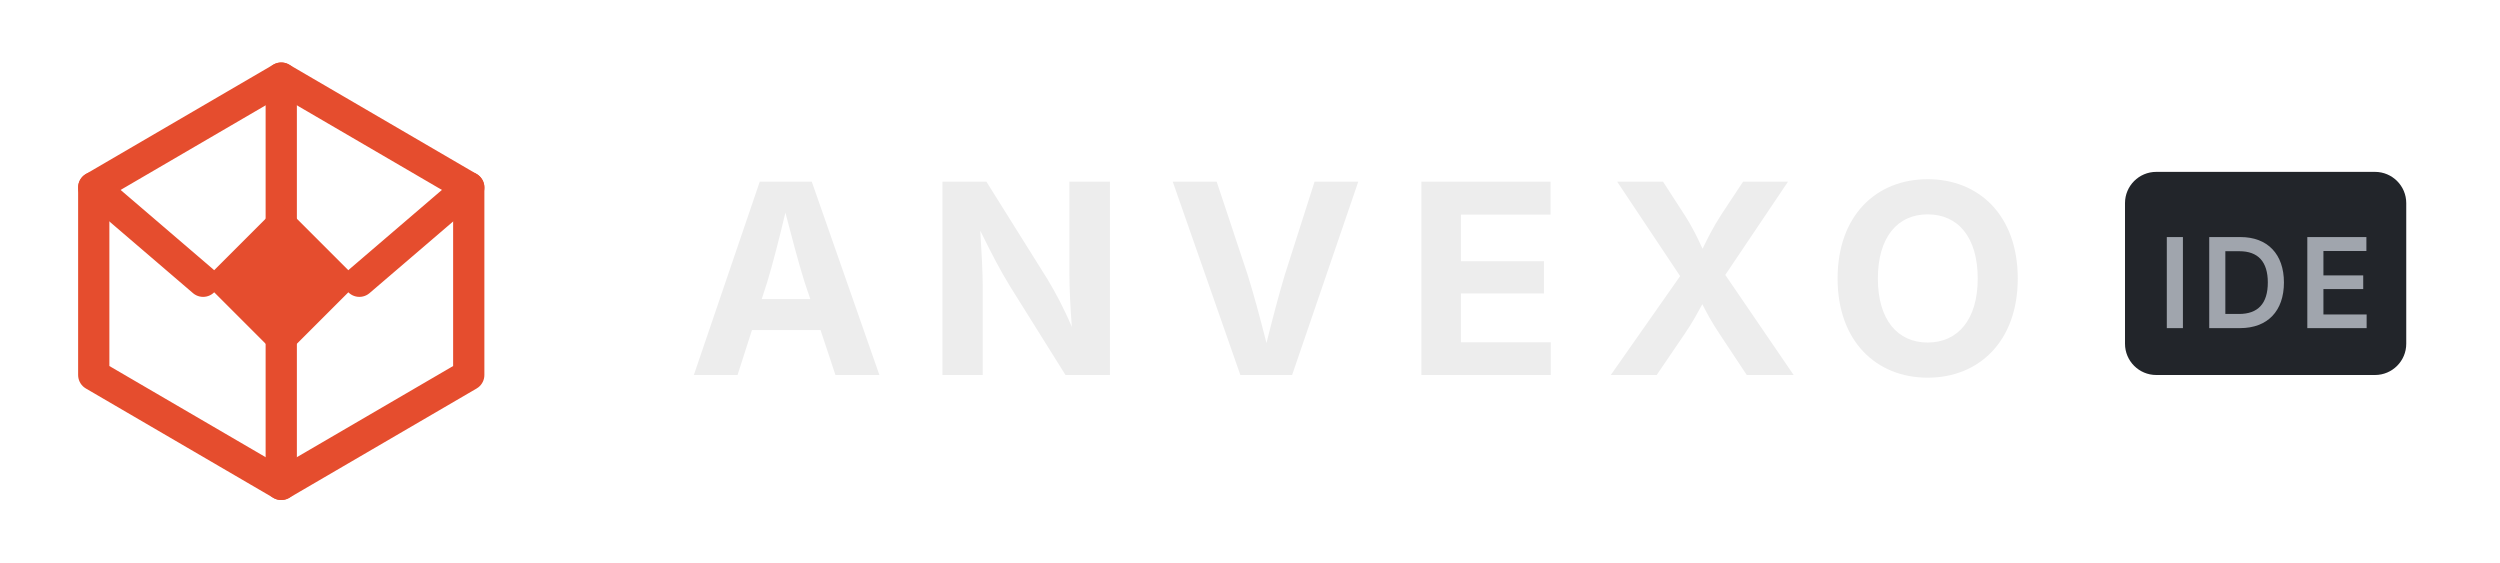
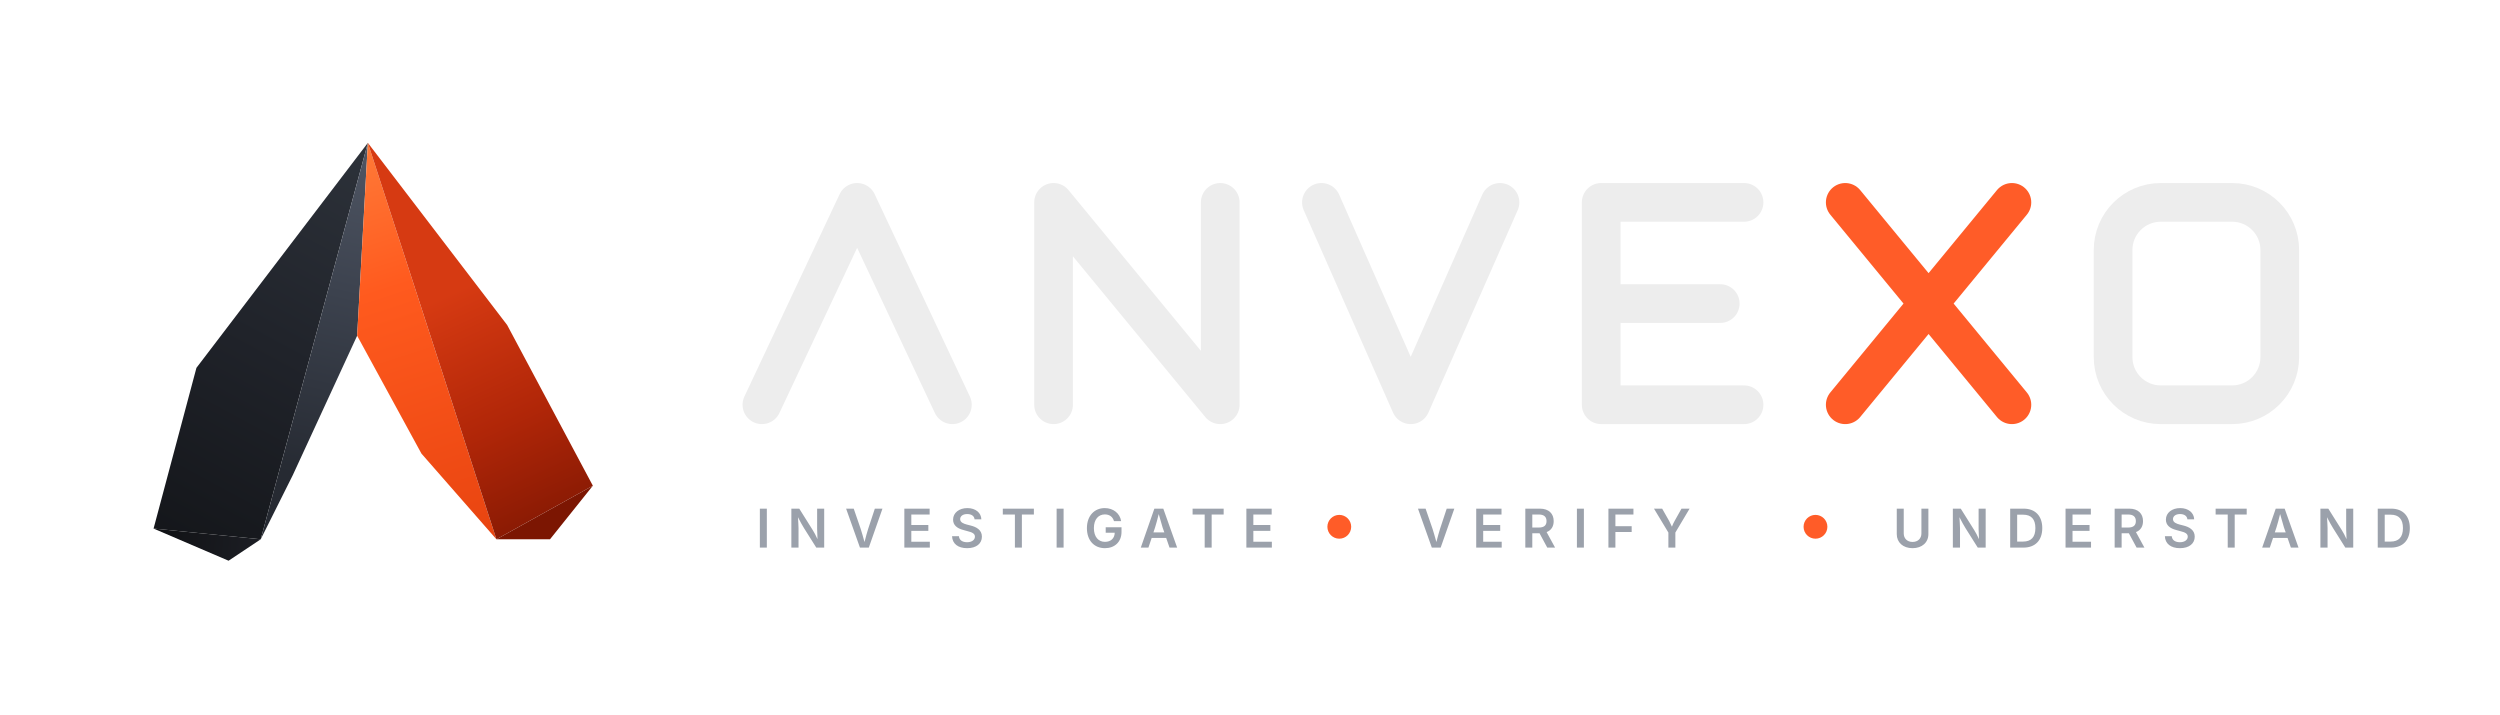
- <svg xmlns="http://www.w3.org/2000/svg" viewBox="0 0 160 36" fill="none">
-   <g transform="translate(2, 2)">
-     <path d="M16 3 L28 10 L28 22 L16 29 L4 22 L4 10 Z" stroke="#E54D2E" stroke-width="2" stroke-linejoin="round" />
-     <path d="M16 3 L16 12 M16 20 L16 29" stroke="#E54D2E" stroke-width="2" stroke-linecap="round" />
-     <polygon points="16,11 21,16 16,21 11,16" fill="#E54D2E" />
-     <path d="M4 10 L11 16 M28 10 L21 16" stroke="#E54D2E" stroke-width="2" stroke-linecap="round" />
+ <svg xmlns="http://www.w3.org/2000/svg" viewBox="0 0 420 120" width="100%" height="100%" fill="none">
+   <defs>
+     <linearGradient id="dLeftOuter" x1="52" y1="10" x2="12" y2="84" gradientUnits="userSpaceOnUse">
+       <stop offset="0%" stop-color="#2D323A" />
+       <stop offset="50%" stop-color="#20232A" />
+       <stop offset="100%" stop-color="#14161A" />
+     </linearGradient>
+     <linearGradient id="dLeftInner" x1="52" y1="10" x2="38" y2="72" gradientUnits="userSpaceOnUse">
+       <stop offset="0%" stop-color="#4F5664" />
+       <stop offset="45%" stop-color="#3C424E" />
+       <stop offset="100%" stop-color="#262A32" />
+     </linearGradient>
+     <linearGradient id="dLeftBevel" x1="12" y1="82" x2="32" y2="84" gradientUnits="userSpaceOnUse">
+       <stop offset="0%" stop-color="#101114" />
+       <stop offset="100%" stop-color="#1C1E24" />
+     </linearGradient>
+     <linearGradient id="dRightTop" x1="52" y1="10" x2="76" y2="84" gradientUnits="userSpaceOnUse">
+       <stop offset="0%" stop-color="#FF7A38" />
+       <stop offset="35%" stop-color="#FF5A1E" />
+       <stop offset="100%" stop-color="#E84410" />
+     </linearGradient>
+     <linearGradient id="dRightSide" x1="72" y1="36" x2="94" y2="84" gradientUnits="userSpaceOnUse">
+       <stop offset="0%" stop-color="#D63A12" />
+       <stop offset="50%" stop-color="#B02608" />
+       <stop offset="100%" stop-color="#7C1602" />
+     </linearGradient>
+   </defs>
+   <g id="brand-symbol" transform="translate(15, 15) scale(0.9)">
+     <polygon points="52,10 20,52 12,82 32,84" fill="url(#dLeftOuter)" />
+     <polygon points="52,10 32,84 38,72 50,46" fill="url(#dLeftInner)" />
+     <polygon points="12,82 32,84 26,88" fill="url(#dLeftBevel)" />
+     <polygon points="52,10 50,46 62,68 76,84" fill="url(#dRightTop)" />
+     <polygon points="52,10 76,84 94,74 78,44" fill="url(#dRightSide)" />
+     <polygon points="76,84 94,74 86,84" fill="#7C1602" />
  </g>
-   <text x="44" y="24" font-family="-apple-system, BlinkMacSystemFont, 'Segoe UI', Inter, sans-serif" font-size="17" font-weight="700" letter-spacing="2.5" fill="#EDEDED">ANVEXO</text>
-   <rect x="136" y="11" width="18" height="13" rx="2" fill="#22252A" />
-   <text x="145" y="21" font-family="-apple-system, BlinkMacSystemFont, 'Segoe UI', Inter, sans-serif" font-size="8" font-weight="600" letter-spacing="0.5" fill="#A0A5AD" text-anchor="middle">IDE</text>
+   <g id="brand-wordmark" transform="translate(125, 12)">
+     <path d="M 3 56 L 19 22 L 35 56" stroke="#EDEDED" stroke-width="6.5" stroke-linecap="round" stroke-linejoin="round" />
+     <path d="M 52 56 L 52 22 L 80 56 L 80 22" stroke="#EDEDED" stroke-width="6.5" stroke-linecap="round" stroke-linejoin="round" />
+     <path d="M 97 22 L 112 56 L 127 22" stroke="#EDEDED" stroke-width="6.5" stroke-linecap="round" stroke-linejoin="round" />
+     <path d="M 168 22 L 144 22 L 144 56 L 168 56 M 144 39 L 164 39" stroke="#EDEDED" stroke-width="6.5" stroke-linecap="round" stroke-linejoin="round" />
+     <path d="M 185 22 L 213 56 M 213 22 L 185 56" stroke="#FF5C28" stroke-width="6.5" stroke-linecap="round" />
+     <rect x="230" y="22" width="28" height="34" rx="8" stroke="#EDEDED" stroke-width="6.5" fill="none" />
+     <g id="brand-tagline" transform="translate(2, 80)">
+       <text x="0" y="0" fill="#9BA1AB" font-family="-apple-system, BlinkMacSystemFont, 'Segoe UI', Inter, Roboto, sans-serif" font-size="9" font-weight="600" letter-spacing="2.8">INVESTIGATE</text>
+       <circle cx="98" cy="-3.5" r="2" fill="#FF5C28" />
+       <text x="111" y="0" fill="#9BA1AB" font-family="-apple-system, BlinkMacSystemFont, 'Segoe UI', Inter, Roboto, sans-serif" font-size="9" font-weight="600" letter-spacing="2.8">VERIFY</text>
+       <circle cx="178" cy="-3.5" r="2" fill="#FF5C28" />
+       <text x="191" y="0" fill="#9BA1AB" font-family="-apple-system, BlinkMacSystemFont, 'Segoe UI', Inter, Roboto, sans-serif" font-size="9" font-weight="600" letter-spacing="2.8">UNDERSTAND</text>
+     </g>
+   </g>
</svg>
